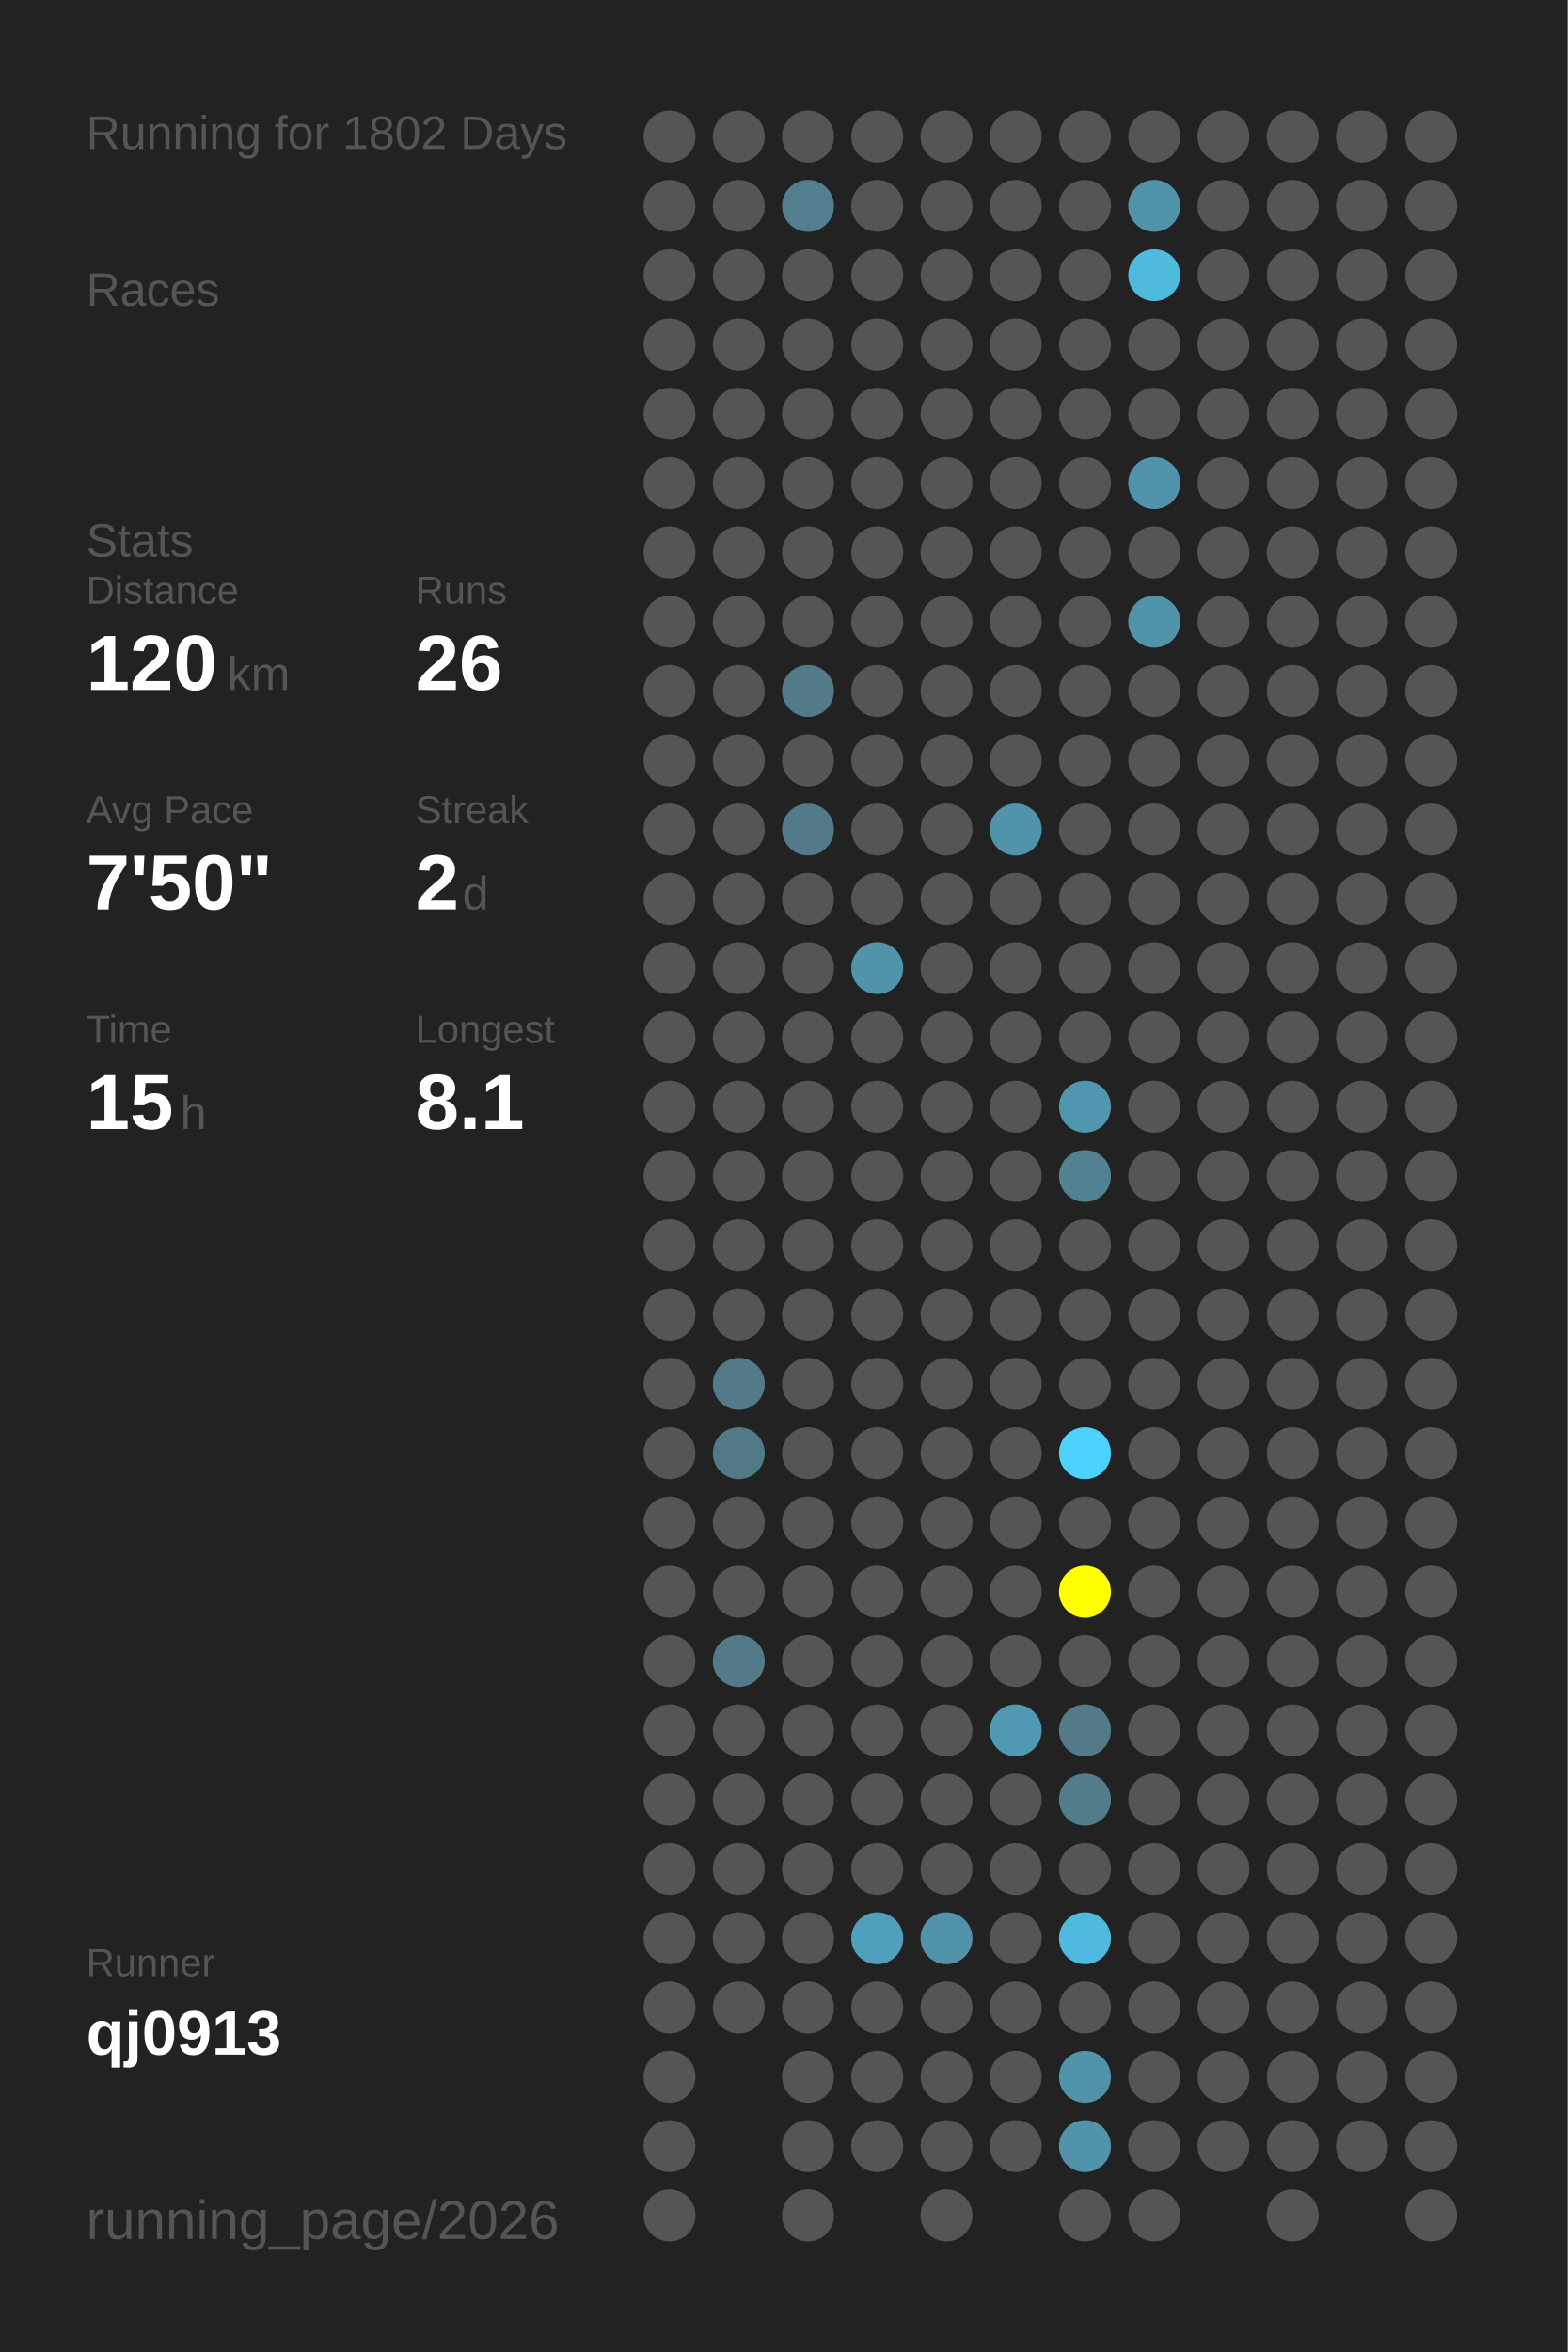
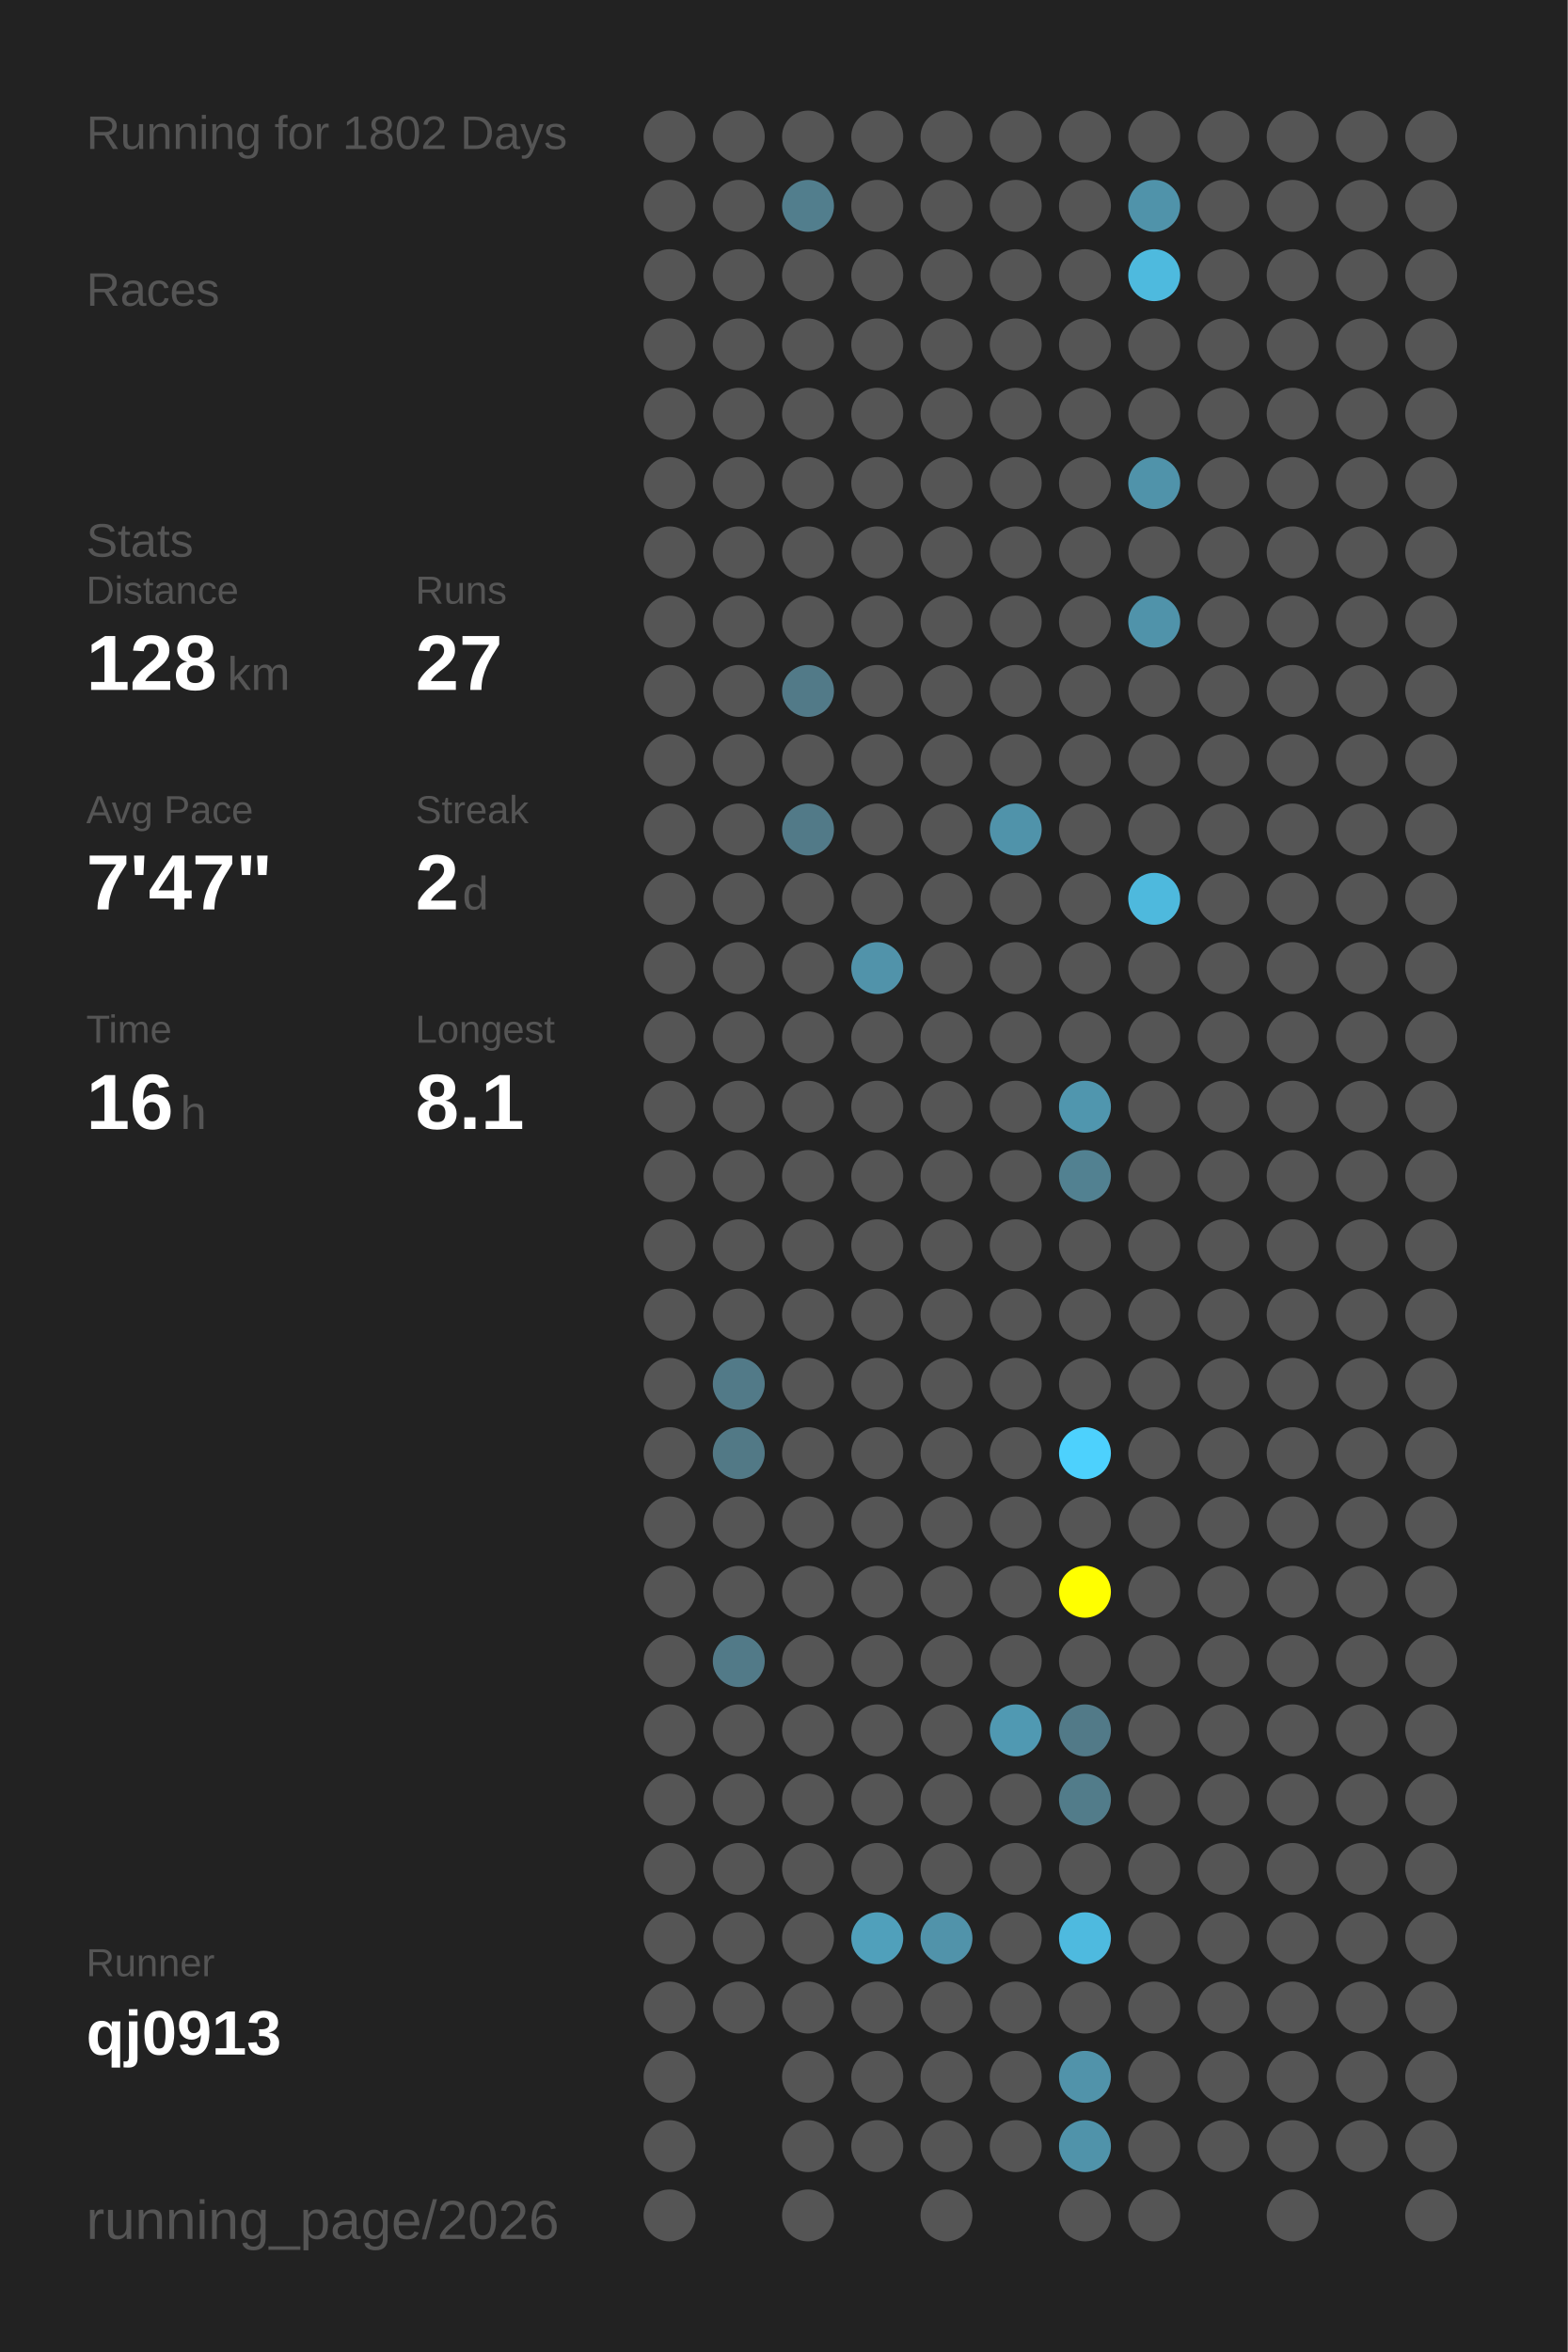
<svg xmlns="http://www.w3.org/2000/svg" baseProfile="full" height="300mm" version="1.1" viewBox="0,0,200,300" width="200mm">
  <defs />
  <rect fill="#222222" height="300" width="200" x="0" y="0" />
  <text fill="#555555" style="font-size:6px; font-family:Arial;" x="11" y="19">Running for 1802 Days</text>
  <text fill="#555555" style="font-size:6px; font-family:Arial;" x="11" y="39">Races</text>
  <text fill="#555555" style="font-size:6px; font-family:Arial;" x="11" y="71">Stats</text>
  <text fill="#555555" style="font-size:5px; font-family:Arial;" x="11" y="77">Distance</text>
-   <text fill="#FFFFFF" style="font-size:10px; font-family:Arial; font-weight:bold;" x="11" y="88">120</text>
+   <text fill="#FFFFFF" style="font-size:10px; font-family:Arial; font-weight:bold;" x="11" y="88">128</text>
  <text fill="#555555" style="font-size:6px; font-family:Arial;" x="29" y="88">km</text>
  <text fill="#555555" style="font-size:5px; font-family:Arial;" x="53" y="77">Runs</text>
-   <text fill="#FFFFFF" style="font-size:10px; font-family:Arial; font-weight:bold;" x="53" y="88">26</text>
+   <text fill="#FFFFFF" style="font-size:10px; font-family:Arial; font-weight:bold;" x="53" y="88">27</text>
  <text fill="#555555" style="font-size:5px; font-family:Arial;" x="11" y="105">Avg Pace</text>
-   <text fill="#FFFFFF" style="font-size:10px; font-family:Arial; font-weight:bold;" x="11" y="116">7'50"</text>
+   <text fill="#FFFFFF" style="font-size:10px; font-family:Arial; font-weight:bold;" x="11" y="116">7'47"</text>
  <text fill="#555555" style="font-size:5px; font-family:Arial;" x="53" y="105">Streak</text>
  <text fill="#FFFFFF" style="font-size:10px; font-family:Arial; font-weight:bold;" x="53" y="116">2</text>
  <text fill="#555555" style="font-size:6px; font-family:Arial;" x="59" y="116">d</text>
  <text fill="#555555" style="font-size:5px; font-family:Arial;" x="11" y="133">Time</text>
-   <text fill="#FFFFFF" style="font-size:10px; font-family:Arial; font-weight:bold;" x="11" y="144">15</text>
+   <text fill="#FFFFFF" style="font-size:10px; font-family:Arial; font-weight:bold;" x="11" y="144">16</text>
  <text fill="#555555" style="font-size:6px; font-family:Arial;" x="23" y="144">h</text>
  <text fill="#555555" style="font-size:5px; font-family:Arial;" x="53" y="133">Longest</text>
  <text fill="#FFFFFF" style="font-size:10px; font-family:Arial; font-weight:bold;" x="53" y="144">8.1</text>
  <text fill="#555555" style="font-size:5px; font-family:Arial;" x="11" y="252.065">Runner</text>
  <text fill="#FFFFFF" style="font-size:8px; font-family:Arial; font-weight:bold;" x="11" y="262.065">qj0913</text>
  <text fill="#555555" style="font-size:7px; font-family:Arial;" x="11" y="285.581">running_page/2026</text>
  <circle cx="85.417" cy="17.419" fill="#555555" r="3.312" />
  <circle cx="85.417" cy="26.258" fill="#555555" r="3.312" />
  <circle cx="85.417" cy="35.097" fill="#555555" r="3.312" />
  <circle cx="85.417" cy="43.935" fill="#555555" r="3.312" />
  <circle cx="85.417" cy="52.774" fill="#555555" r="3.312" />
  <circle cx="85.417" cy="61.613" fill="#555555" r="3.312" />
  <circle cx="85.417" cy="70.452" fill="#555555" r="3.312" />
  <circle cx="85.417" cy="79.29" fill="#555555" r="3.312" />
  <circle cx="85.417" cy="88.129" fill="#555555" r="3.312" />
  <circle cx="85.417" cy="96.968" fill="#555555" r="3.312" />
  <circle cx="85.417" cy="105.806" fill="#555555" r="3.312" />
  <circle cx="85.417" cy="114.645" fill="#555555" r="3.312" />
  <circle cx="85.417" cy="123.484" fill="#555555" r="3.312" />
  <circle cx="85.417" cy="132.323" fill="#555555" r="3.312" />
  <circle cx="85.417" cy="141.161" fill="#555555" r="3.312" />
  <circle cx="85.417" cy="150" fill="#555555" r="3.312" />
  <circle cx="85.417" cy="158.839" fill="#555555" r="3.312" />
  <circle cx="85.417" cy="167.677" fill="#555555" r="3.312" />
  <circle cx="85.417" cy="176.516" fill="#555555" r="3.312" />
  <circle cx="85.417" cy="185.355" fill="#555555" r="3.312" />
  <circle cx="85.417" cy="194.194" fill="#555555" r="3.312" />
  <circle cx="85.417" cy="203.032" fill="#555555" r="3.312" />
  <circle cx="85.417" cy="211.871" fill="#555555" r="3.312" />
  <circle cx="85.417" cy="220.71" fill="#555555" r="3.312" />
  <circle cx="85.417" cy="229.548" fill="#555555" r="3.312" />
  <circle cx="85.417" cy="238.387" fill="#555555" r="3.312" />
  <circle cx="85.417" cy="247.226" fill="#555555" r="3.312" />
  <circle cx="85.417" cy="256.065" fill="#555555" r="3.312" />
  <circle cx="85.417" cy="264.903" fill="#555555" r="3.312" />
  <circle cx="85.417" cy="273.742" fill="#555555" r="3.312" />
  <circle cx="85.417" cy="282.581" fill="#555555" r="3.312" />
  <circle cx="94.25" cy="17.419" fill="#555555" r="3.312" />
  <circle cx="94.25" cy="26.258" fill="#555555" r="3.312" />
  <circle cx="94.25" cy="35.097" fill="#555555" r="3.312" />
  <circle cx="94.25" cy="43.935" fill="#555555" r="3.312" />
  <circle cx="94.25" cy="52.774" fill="#555555" r="3.312" />
  <circle cx="94.25" cy="61.613" fill="#555555" r="3.312" />
  <circle cx="94.25" cy="70.452" fill="#555555" r="3.312" />
  <circle cx="94.25" cy="79.29" fill="#555555" r="3.312" />
  <circle cx="94.25" cy="88.129" fill="#555555" r="3.312" />
  <circle cx="94.25" cy="96.968" fill="#555555" r="3.312" />
  <circle cx="94.25" cy="105.806" fill="#555555" r="3.312" />
  <circle cx="94.25" cy="114.645" fill="#555555" r="3.312" />
  <circle cx="94.25" cy="123.484" fill="#555555" r="3.312" />
  <circle cx="94.25" cy="132.323" fill="#555555" r="3.312" />
  <circle cx="94.25" cy="141.161" fill="#555555" r="3.312" />
  <circle cx="94.25" cy="150" fill="#555555" r="3.312" />
  <circle cx="94.25" cy="158.839" fill="#555555" r="3.312" />
  <circle cx="94.25" cy="167.677" fill="#555555" r="3.312" />
  <circle cx="94.25" cy="176.516" fill="#527a88" r="3.312" />
  <circle cx="94.25" cy="185.355" fill="#527986" r="3.312" />
  <circle cx="94.25" cy="194.194" fill="#555555" r="3.312" />
  <circle cx="94.25" cy="203.032" fill="#555555" r="3.312" />
  <circle cx="94.25" cy="211.871" fill="#527a88" r="3.312" />
  <circle cx="94.25" cy="220.71" fill="#555555" r="3.312" />
  <circle cx="94.25" cy="229.548" fill="#555555" r="3.312" />
  <circle cx="94.25" cy="238.387" fill="#555555" r="3.312" />
  <circle cx="94.25" cy="247.226" fill="#555555" r="3.312" />
  <circle cx="94.25" cy="256.065" fill="#555555" r="3.312" />
  <circle cx="103.083" cy="17.419" fill="#555555" r="3.312" />
  <circle cx="103.083" cy="26.258" fill="#527e8d" r="3.312" />
  <circle cx="103.083" cy="35.097" fill="#555555" r="3.312" />
  <circle cx="103.083" cy="43.935" fill="#555555" r="3.312" />
  <circle cx="103.083" cy="52.774" fill="#555555" r="3.312" />
  <circle cx="103.083" cy="61.613" fill="#555555" r="3.312" />
  <circle cx="103.083" cy="70.452" fill="#555555" r="3.312" />
  <circle cx="103.083" cy="79.29" fill="#555555" r="3.312" />
  <circle cx="103.083" cy="88.129" fill="#527a88" r="3.312" />
  <circle cx="103.083" cy="96.968" fill="#555555" r="3.312" />
  <circle cx="103.083" cy="105.806" fill="#527a88" r="3.312" />
  <circle cx="103.083" cy="114.645" fill="#555555" r="3.312" />
  <circle cx="103.083" cy="123.484" fill="#555555" r="3.312" />
  <circle cx="103.083" cy="132.323" fill="#555555" r="3.312" />
  <circle cx="103.083" cy="141.161" fill="#555555" r="3.312" />
  <circle cx="103.083" cy="150" fill="#555555" r="3.312" />
  <circle cx="103.083" cy="158.839" fill="#555555" r="3.312" />
  <circle cx="103.083" cy="167.677" fill="#555555" r="3.312" />
  <circle cx="103.083" cy="176.516" fill="#555555" r="3.312" />
  <circle cx="103.083" cy="185.355" fill="#555555" r="3.312" />
  <circle cx="103.083" cy="194.194" fill="#555555" r="3.312" />
  <circle cx="103.083" cy="203.032" fill="#555555" r="3.312" />
  <circle cx="103.083" cy="211.871" fill="#555555" r="3.312" />
  <circle cx="103.083" cy="220.71" fill="#555555" r="3.312" />
  <circle cx="103.083" cy="229.548" fill="#555555" r="3.312" />
  <circle cx="103.083" cy="238.387" fill="#555555" r="3.312" />
  <circle cx="103.083" cy="247.226" fill="#555555" r="3.312" />
  <circle cx="103.083" cy="256.065" fill="#555555" r="3.312" />
  <circle cx="103.083" cy="264.903" fill="#555555" r="3.312" />
  <circle cx="103.083" cy="273.742" fill="#555555" r="3.312" />
  <circle cx="103.083" cy="282.581" fill="#555555" r="3.312" />
  <circle cx="111.917" cy="17.419" fill="#555555" r="3.312" />
  <circle cx="111.917" cy="26.258" fill="#555555" r="3.312" />
  <circle cx="111.917" cy="35.097" fill="#555555" r="3.312" />
  <circle cx="111.917" cy="43.935" fill="#555555" r="3.312" />
  <circle cx="111.917" cy="52.774" fill="#555555" r="3.312" />
  <circle cx="111.917" cy="61.613" fill="#555555" r="3.312" />
  <circle cx="111.917" cy="70.452" fill="#555555" r="3.312" />
  <circle cx="111.917" cy="79.29" fill="#555555" r="3.312" />
  <circle cx="111.917" cy="88.129" fill="#555555" r="3.312" />
  <circle cx="111.917" cy="96.968" fill="#555555" r="3.312" />
  <circle cx="111.917" cy="105.806" fill="#555555" r="3.312" />
  <circle cx="111.917" cy="114.645" fill="#555555" r="3.312" />
  <circle cx="111.917" cy="123.484" fill="#5193aa" r="3.312" />
  <circle cx="111.917" cy="132.323" fill="#555555" r="3.312" />
  <circle cx="111.917" cy="141.161" fill="#555555" r="3.312" />
  <circle cx="111.917" cy="150" fill="#555555" r="3.312" />
  <circle cx="111.917" cy="158.839" fill="#555555" r="3.312" />
  <circle cx="111.917" cy="167.677" fill="#555555" r="3.312" />
  <circle cx="111.917" cy="176.516" fill="#555555" r="3.312" />
  <circle cx="111.917" cy="185.355" fill="#555555" r="3.312" />
  <circle cx="111.917" cy="194.194" fill="#555555" r="3.312" />
  <circle cx="111.917" cy="203.032" fill="#555555" r="3.312" />
  <circle cx="111.917" cy="211.871" fill="#555555" r="3.312" />
  <circle cx="111.917" cy="220.71" fill="#555555" r="3.312" />
  <circle cx="111.917" cy="229.548" fill="#555555" r="3.312" />
  <circle cx="111.917" cy="238.387" fill="#555555" r="3.312" />
  <circle cx="111.917" cy="247.226" fill="#50a0bb" r="3.312" />
  <circle cx="111.917" cy="256.065" fill="#555555" r="3.312" />
  <circle cx="111.917" cy="264.903" fill="#555555" r="3.312" />
  <circle cx="111.917" cy="273.742" fill="#555555" r="3.312" />
  <circle cx="120.75" cy="17.419" fill="#555555" r="3.312" />
  <circle cx="120.75" cy="26.258" fill="#555555" r="3.312" />
  <circle cx="120.75" cy="35.097" fill="#555555" r="3.312" />
  <circle cx="120.75" cy="43.935" fill="#555555" r="3.312" />
  <circle cx="120.75" cy="52.774" fill="#555555" r="3.312" />
  <circle cx="120.75" cy="61.613" fill="#555555" r="3.312" />
  <circle cx="120.75" cy="70.452" fill="#555555" r="3.312" />
  <circle cx="120.75" cy="79.29" fill="#555555" r="3.312" />
  <circle cx="120.75" cy="88.129" fill="#555555" r="3.312" />
  <circle cx="120.75" cy="96.968" fill="#555555" r="3.312" />
  <circle cx="120.75" cy="105.806" fill="#555555" r="3.312" />
  <circle cx="120.75" cy="114.645" fill="#555555" r="3.312" />
  <circle cx="120.75" cy="123.484" fill="#555555" r="3.312" />
  <circle cx="120.75" cy="132.323" fill="#555555" r="3.312" />
  <circle cx="120.75" cy="141.161" fill="#555555" r="3.312" />
  <circle cx="120.75" cy="150" fill="#555555" r="3.312" />
  <circle cx="120.75" cy="158.839" fill="#555555" r="3.312" />
  <circle cx="120.75" cy="167.677" fill="#555555" r="3.312" />
  <circle cx="120.75" cy="176.516" fill="#555555" r="3.312" />
  <circle cx="120.75" cy="185.355" fill="#555555" r="3.312" />
  <circle cx="120.75" cy="194.194" fill="#555555" r="3.312" />
  <circle cx="120.75" cy="203.032" fill="#555555" r="3.312" />
  <circle cx="120.75" cy="211.871" fill="#555555" r="3.312" />
  <circle cx="120.75" cy="220.71" fill="#555555" r="3.312" />
  <circle cx="120.75" cy="229.548" fill="#555555" r="3.312" />
  <circle cx="120.75" cy="238.387" fill="#555555" r="3.312" />
  <circle cx="120.75" cy="247.226" fill="#5193aa" r="3.312" />
  <circle cx="120.75" cy="256.065" fill="#555555" r="3.312" />
  <circle cx="120.75" cy="264.903" fill="#555555" r="3.312" />
  <circle cx="120.75" cy="273.742" fill="#555555" r="3.312" />
  <circle cx="120.75" cy="282.581" fill="#555555" r="3.312" />
  <circle cx="129.583" cy="17.419" fill="#555555" r="3.312" />
  <circle cx="129.583" cy="26.258" fill="#555555" r="3.312" />
  <circle cx="129.583" cy="35.097" fill="#555555" r="3.312" />
  <circle cx="129.583" cy="43.935" fill="#555555" r="3.312" />
  <circle cx="129.583" cy="52.774" fill="#555555" r="3.312" />
  <circle cx="129.583" cy="61.613" fill="#555555" r="3.312" />
  <circle cx="129.583" cy="70.452" fill="#555555" r="3.312" />
  <circle cx="129.583" cy="79.29" fill="#555555" r="3.312" />
  <circle cx="129.583" cy="88.129" fill="#555555" r="3.312" />
  <circle cx="129.583" cy="96.968" fill="#555555" r="3.312" />
  <circle cx="129.583" cy="105.806" fill="#5093aa" r="3.312" />
  <circle cx="129.583" cy="114.645" fill="#555555" r="3.312" />
  <circle cx="129.583" cy="123.484" fill="#555555" r="3.312" />
  <circle cx="129.583" cy="132.323" fill="#555555" r="3.312" />
  <circle cx="129.583" cy="141.161" fill="#555555" r="3.312" />
  <circle cx="129.583" cy="150" fill="#555555" r="3.312" />
  <circle cx="129.583" cy="158.839" fill="#555555" r="3.312" />
  <circle cx="129.583" cy="167.677" fill="#555555" r="3.312" />
  <circle cx="129.583" cy="176.516" fill="#555555" r="3.312" />
  <circle cx="129.583" cy="185.355" fill="#555555" r="3.312" />
  <circle cx="129.583" cy="194.194" fill="#555555" r="3.312" />
  <circle cx="129.583" cy="203.032" fill="#555555" r="3.312" />
  <circle cx="129.583" cy="211.871" fill="#555555" r="3.312" />
  <circle cx="129.583" cy="220.71" fill="#5099b2" r="3.312" />
  <circle cx="129.583" cy="229.548" fill="#555555" r="3.312" />
  <circle cx="129.583" cy="238.387" fill="#555555" r="3.312" />
  <circle cx="129.583" cy="247.226" fill="#555555" r="3.312" />
  <circle cx="129.583" cy="256.065" fill="#555555" r="3.312" />
  <circle cx="129.583" cy="264.903" fill="#555555" r="3.312" />
  <circle cx="129.583" cy="273.742" fill="#555555" r="3.312" />
  <circle cx="138.417" cy="17.419" fill="#555555" r="3.312" />
  <circle cx="138.417" cy="26.258" fill="#555555" r="3.312" />
  <circle cx="138.417" cy="35.097" fill="#555555" r="3.312" />
  <circle cx="138.417" cy="43.935" fill="#555555" r="3.312" />
  <circle cx="138.417" cy="52.774" fill="#555555" r="3.312" />
  <circle cx="138.417" cy="61.613" fill="#555555" r="3.312" />
  <circle cx="138.417" cy="70.452" fill="#555555" r="3.312" />
  <circle cx="138.417" cy="79.29" fill="#555555" r="3.312" />
  <circle cx="138.417" cy="88.129" fill="#555555" r="3.312" />
  <circle cx="138.417" cy="96.968" fill="#555555" r="3.312" />
  <circle cx="138.417" cy="105.806" fill="#555555" r="3.312" />
  <circle cx="138.417" cy="114.645" fill="#555555" r="3.312" />
  <circle cx="138.417" cy="123.484" fill="#555555" r="3.312" />
  <circle cx="138.417" cy="132.323" fill="#555555" r="3.312" />
  <circle cx="138.417" cy="141.161" fill="#5096ae" r="3.312" />
  <circle cx="138.417" cy="150" fill="#528191" r="3.312" />
  <circle cx="138.417" cy="158.839" fill="#555555" r="3.312" />
  <circle cx="138.417" cy="167.677" fill="#555555" r="3.312" />
  <circle cx="138.417" cy="176.516" fill="#555555" r="3.312" />
  <circle cx="138.417" cy="185.355" fill="#4dd1fd" r="3.312" />
  <circle cx="138.417" cy="194.194" fill="#555555" r="3.312" />
  <circle cx="138.417" cy="203.032" fill="#FFFF00" r="3.312" />
  <circle cx="138.417" cy="211.871" fill="#555555" r="3.312" />
  <circle cx="138.417" cy="220.71" fill="#527a88" r="3.312" />
  <circle cx="138.417" cy="229.548" fill="#527c8a" r="3.312" />
  <circle cx="138.417" cy="238.387" fill="#555555" r="3.312" />
  <circle cx="138.417" cy="247.226" fill="#4ebadf" r="3.312" />
  <circle cx="138.417" cy="256.065" fill="#555555" r="3.312" />
  <circle cx="138.417" cy="264.903" fill="#5193aa" r="3.312" />
  <circle cx="138.417" cy="273.742" fill="#5093aa" r="3.312" />
  <circle cx="138.417" cy="282.581" fill="#555555" r="3.312" />
  <circle cx="147.25" cy="17.419" fill="#555555" r="3.312" />
  <circle cx="147.25" cy="26.258" fill="#5093aa" r="3.312" />
  <circle cx="147.25" cy="35.097" fill="#4ebade" r="3.312" />
  <circle cx="147.25" cy="43.935" fill="#555555" r="3.312" />
  <circle cx="147.25" cy="52.774" fill="#555555" r="3.312" />
  <circle cx="147.25" cy="61.613" fill="#5093aa" r="3.312" />
  <circle cx="147.25" cy="70.452" fill="#555555" r="3.312" />
  <circle cx="147.25" cy="79.29" fill="#5093aa" r="3.312" />
  <circle cx="147.25" cy="88.129" fill="#555555" r="3.312" />
  <circle cx="147.25" cy="96.968" fill="#555555" r="3.312" />
  <circle cx="147.25" cy="105.806" fill="#555555" r="3.312" />
-   <circle cx="147.25" cy="114.645" fill="#555555" r="3.312" />
+   <circle cx="147.25" cy="114.645" fill="#4eb9dd" r="3.312" />
  <circle cx="147.25" cy="123.484" fill="#555555" r="3.312" />
  <circle cx="147.25" cy="132.323" fill="#555555" r="3.312" />
  <circle cx="147.25" cy="141.161" fill="#555555" r="3.312" />
  <circle cx="147.25" cy="150" fill="#555555" r="3.312" />
  <circle cx="147.25" cy="158.839" fill="#555555" r="3.312" />
  <circle cx="147.25" cy="167.677" fill="#555555" r="3.312" />
  <circle cx="147.25" cy="176.516" fill="#555555" r="3.312" />
  <circle cx="147.25" cy="185.355" fill="#555555" r="3.312" />
  <circle cx="147.25" cy="194.194" fill="#555555" r="3.312" />
  <circle cx="147.25" cy="203.032" fill="#555555" r="3.312" />
  <circle cx="147.25" cy="211.871" fill="#555555" r="3.312" />
  <circle cx="147.25" cy="220.71" fill="#555555" r="3.312" />
  <circle cx="147.25" cy="229.548" fill="#555555" r="3.312" />
  <circle cx="147.25" cy="238.387" fill="#555555" r="3.312" />
  <circle cx="147.25" cy="247.226" fill="#555555" r="3.312" />
  <circle cx="147.25" cy="256.065" fill="#555555" r="3.312" />
  <circle cx="147.25" cy="264.903" fill="#555555" r="3.312" />
  <circle cx="147.25" cy="273.742" fill="#555555" r="3.312" />
  <circle cx="147.25" cy="282.581" fill="#555555" r="3.312" />
  <circle cx="156.083" cy="17.419" fill="#555555" r="3.312" />
  <circle cx="156.083" cy="26.258" fill="#555555" r="3.312" />
  <circle cx="156.083" cy="35.097" fill="#555555" r="3.312" />
  <circle cx="156.083" cy="43.935" fill="#555555" r="3.312" />
  <circle cx="156.083" cy="52.774" fill="#555555" r="3.312" />
  <circle cx="156.083" cy="61.613" fill="#555555" r="3.312" />
  <circle cx="156.083" cy="70.452" fill="#555555" r="3.312" />
  <circle cx="156.083" cy="79.29" fill="#555555" r="3.312" />
  <circle cx="156.083" cy="88.129" fill="#555555" r="3.312" />
  <circle cx="156.083" cy="96.968" fill="#555555" r="3.312" />
  <circle cx="156.083" cy="105.806" fill="#555555" r="3.312" />
  <circle cx="156.083" cy="114.645" fill="#555555" r="3.312" />
  <circle cx="156.083" cy="123.484" fill="#555555" r="3.312" />
  <circle cx="156.083" cy="132.323" fill="#555555" r="3.312" />
  <circle cx="156.083" cy="141.161" fill="#555555" r="3.312" />
  <circle cx="156.083" cy="150" fill="#555555" r="3.312" />
  <circle cx="156.083" cy="158.839" fill="#555555" r="3.312" />
  <circle cx="156.083" cy="167.677" fill="#555555" r="3.312" />
  <circle cx="156.083" cy="176.516" fill="#555555" r="3.312" />
  <circle cx="156.083" cy="185.355" fill="#555555" r="3.312" />
  <circle cx="156.083" cy="194.194" fill="#555555" r="3.312" />
  <circle cx="156.083" cy="203.032" fill="#555555" r="3.312" />
  <circle cx="156.083" cy="211.871" fill="#555555" r="3.312" />
  <circle cx="156.083" cy="220.71" fill="#555555" r="3.312" />
  <circle cx="156.083" cy="229.548" fill="#555555" r="3.312" />
  <circle cx="156.083" cy="238.387" fill="#555555" r="3.312" />
  <circle cx="156.083" cy="247.226" fill="#555555" r="3.312" />
  <circle cx="156.083" cy="256.065" fill="#555555" r="3.312" />
  <circle cx="156.083" cy="264.903" fill="#555555" r="3.312" />
  <circle cx="156.083" cy="273.742" fill="#555555" r="3.312" />
  <circle cx="164.917" cy="17.419" fill="#555555" r="3.312" />
  <circle cx="164.917" cy="26.258" fill="#555555" r="3.312" />
  <circle cx="164.917" cy="35.097" fill="#555555" r="3.312" />
  <circle cx="164.917" cy="43.935" fill="#555555" r="3.312" />
  <circle cx="164.917" cy="52.774" fill="#555555" r="3.312" />
  <circle cx="164.917" cy="61.613" fill="#555555" r="3.312" />
  <circle cx="164.917" cy="70.452" fill="#555555" r="3.312" />
  <circle cx="164.917" cy="79.29" fill="#555555" r="3.312" />
  <circle cx="164.917" cy="88.129" fill="#555555" r="3.312" />
  <circle cx="164.917" cy="96.968" fill="#555555" r="3.312" />
  <circle cx="164.917" cy="105.806" fill="#555555" r="3.312" />
  <circle cx="164.917" cy="114.645" fill="#555555" r="3.312" />
  <circle cx="164.917" cy="123.484" fill="#555555" r="3.312" />
  <circle cx="164.917" cy="132.323" fill="#555555" r="3.312" />
  <circle cx="164.917" cy="141.161" fill="#555555" r="3.312" />
  <circle cx="164.917" cy="150" fill="#555555" r="3.312" />
  <circle cx="164.917" cy="158.839" fill="#555555" r="3.312" />
  <circle cx="164.917" cy="167.677" fill="#555555" r="3.312" />
  <circle cx="164.917" cy="176.516" fill="#555555" r="3.312" />
  <circle cx="164.917" cy="185.355" fill="#555555" r="3.312" />
  <circle cx="164.917" cy="194.194" fill="#555555" r="3.312" />
  <circle cx="164.917" cy="203.032" fill="#555555" r="3.312" />
  <circle cx="164.917" cy="211.871" fill="#555555" r="3.312" />
  <circle cx="164.917" cy="220.71" fill="#555555" r="3.312" />
  <circle cx="164.917" cy="229.548" fill="#555555" r="3.312" />
  <circle cx="164.917" cy="238.387" fill="#555555" r="3.312" />
  <circle cx="164.917" cy="247.226" fill="#555555" r="3.312" />
  <circle cx="164.917" cy="256.065" fill="#555555" r="3.312" />
  <circle cx="164.917" cy="264.903" fill="#555555" r="3.312" />
  <circle cx="164.917" cy="273.742" fill="#555555" r="3.312" />
  <circle cx="164.917" cy="282.581" fill="#555555" r="3.312" />
  <circle cx="173.75" cy="17.419" fill="#555555" r="3.312" />
  <circle cx="173.75" cy="26.258" fill="#555555" r="3.312" />
  <circle cx="173.75" cy="35.097" fill="#555555" r="3.312" />
  <circle cx="173.75" cy="43.935" fill="#555555" r="3.312" />
  <circle cx="173.75" cy="52.774" fill="#555555" r="3.312" />
  <circle cx="173.75" cy="61.613" fill="#555555" r="3.312" />
  <circle cx="173.75" cy="70.452" fill="#555555" r="3.312" />
  <circle cx="173.75" cy="79.29" fill="#555555" r="3.312" />
  <circle cx="173.75" cy="88.129" fill="#555555" r="3.312" />
  <circle cx="173.75" cy="96.968" fill="#555555" r="3.312" />
  <circle cx="173.75" cy="105.806" fill="#555555" r="3.312" />
  <circle cx="173.75" cy="114.645" fill="#555555" r="3.312" />
  <circle cx="173.75" cy="123.484" fill="#555555" r="3.312" />
  <circle cx="173.75" cy="132.323" fill="#555555" r="3.312" />
  <circle cx="173.75" cy="141.161" fill="#555555" r="3.312" />
  <circle cx="173.75" cy="150" fill="#555555" r="3.312" />
  <circle cx="173.75" cy="158.839" fill="#555555" r="3.312" />
  <circle cx="173.75" cy="167.677" fill="#555555" r="3.312" />
  <circle cx="173.75" cy="176.516" fill="#555555" r="3.312" />
  <circle cx="173.75" cy="185.355" fill="#555555" r="3.312" />
  <circle cx="173.75" cy="194.194" fill="#555555" r="3.312" />
  <circle cx="173.75" cy="203.032" fill="#555555" r="3.312" />
  <circle cx="173.75" cy="211.871" fill="#555555" r="3.312" />
  <circle cx="173.75" cy="220.71" fill="#555555" r="3.312" />
  <circle cx="173.75" cy="229.548" fill="#555555" r="3.312" />
  <circle cx="173.75" cy="238.387" fill="#555555" r="3.312" />
  <circle cx="173.75" cy="247.226" fill="#555555" r="3.312" />
  <circle cx="173.75" cy="256.065" fill="#555555" r="3.312" />
  <circle cx="173.75" cy="264.903" fill="#555555" r="3.312" />
  <circle cx="173.75" cy="273.742" fill="#555555" r="3.312" />
  <circle cx="182.583" cy="17.419" fill="#555555" r="3.312" />
  <circle cx="182.583" cy="26.258" fill="#555555" r="3.312" />
  <circle cx="182.583" cy="35.097" fill="#555555" r="3.312" />
  <circle cx="182.583" cy="43.935" fill="#555555" r="3.312" />
  <circle cx="182.583" cy="52.774" fill="#555555" r="3.312" />
  <circle cx="182.583" cy="61.613" fill="#555555" r="3.312" />
  <circle cx="182.583" cy="70.452" fill="#555555" r="3.312" />
  <circle cx="182.583" cy="79.29" fill="#555555" r="3.312" />
  <circle cx="182.583" cy="88.129" fill="#555555" r="3.312" />
  <circle cx="182.583" cy="96.968" fill="#555555" r="3.312" />
  <circle cx="182.583" cy="105.806" fill="#555555" r="3.312" />
  <circle cx="182.583" cy="114.645" fill="#555555" r="3.312" />
  <circle cx="182.583" cy="123.484" fill="#555555" r="3.312" />
  <circle cx="182.583" cy="132.323" fill="#555555" r="3.312" />
  <circle cx="182.583" cy="141.161" fill="#555555" r="3.312" />
  <circle cx="182.583" cy="150" fill="#555555" r="3.312" />
  <circle cx="182.583" cy="158.839" fill="#555555" r="3.312" />
  <circle cx="182.583" cy="167.677" fill="#555555" r="3.312" />
  <circle cx="182.583" cy="176.516" fill="#555555" r="3.312" />
  <circle cx="182.583" cy="185.355" fill="#555555" r="3.312" />
  <circle cx="182.583" cy="194.194" fill="#555555" r="3.312" />
  <circle cx="182.583" cy="203.032" fill="#555555" r="3.312" />
  <circle cx="182.583" cy="211.871" fill="#555555" r="3.312" />
  <circle cx="182.583" cy="220.71" fill="#555555" r="3.312" />
  <circle cx="182.583" cy="229.548" fill="#555555" r="3.312" />
  <circle cx="182.583" cy="238.387" fill="#555555" r="3.312" />
  <circle cx="182.583" cy="247.226" fill="#555555" r="3.312" />
  <circle cx="182.583" cy="256.065" fill="#555555" r="3.312" />
  <circle cx="182.583" cy="264.903" fill="#555555" r="3.312" />
  <circle cx="182.583" cy="273.742" fill="#555555" r="3.312" />
  <circle cx="182.583" cy="282.581" fill="#555555" r="3.312" />
</svg>
